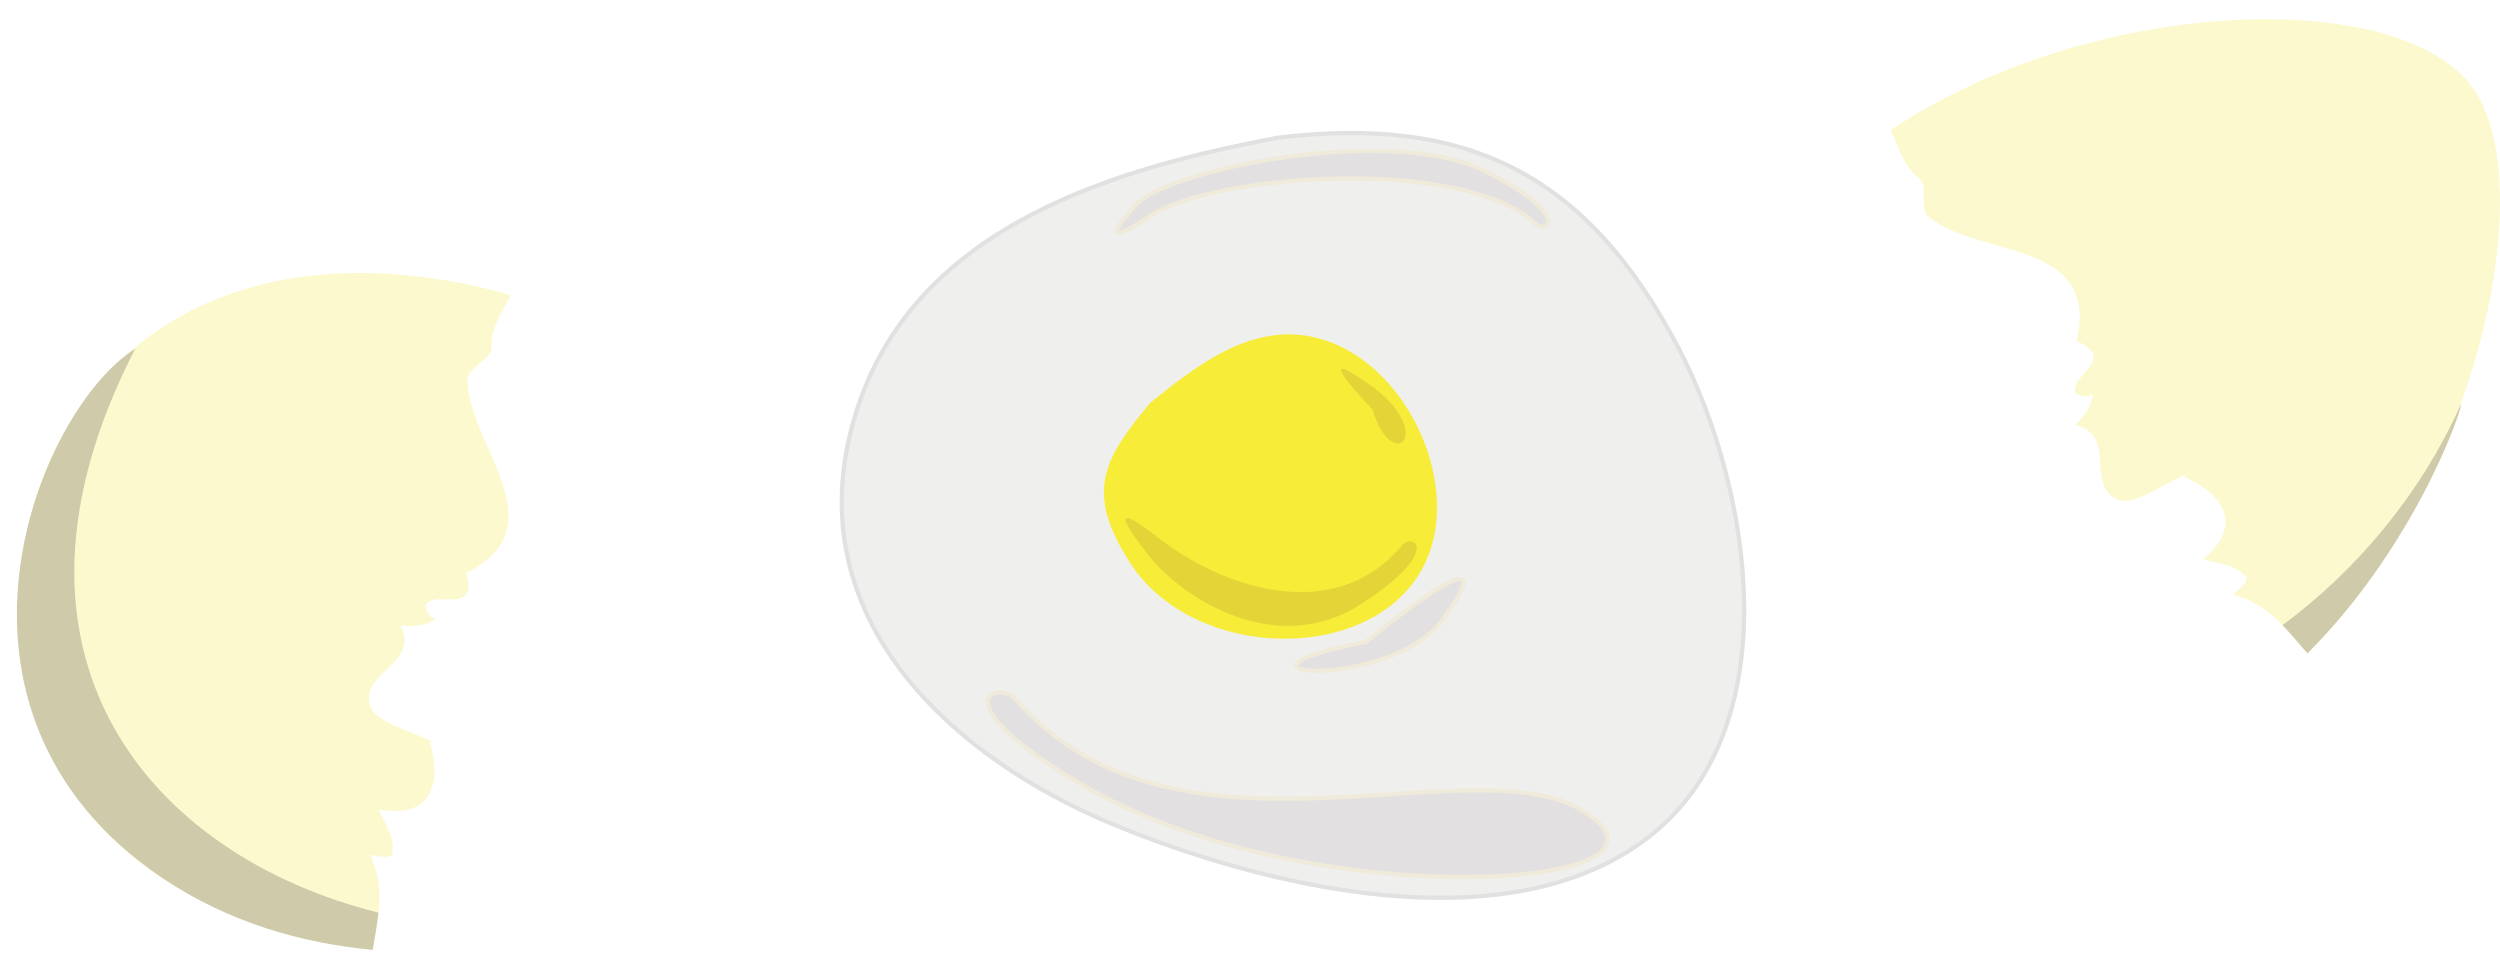
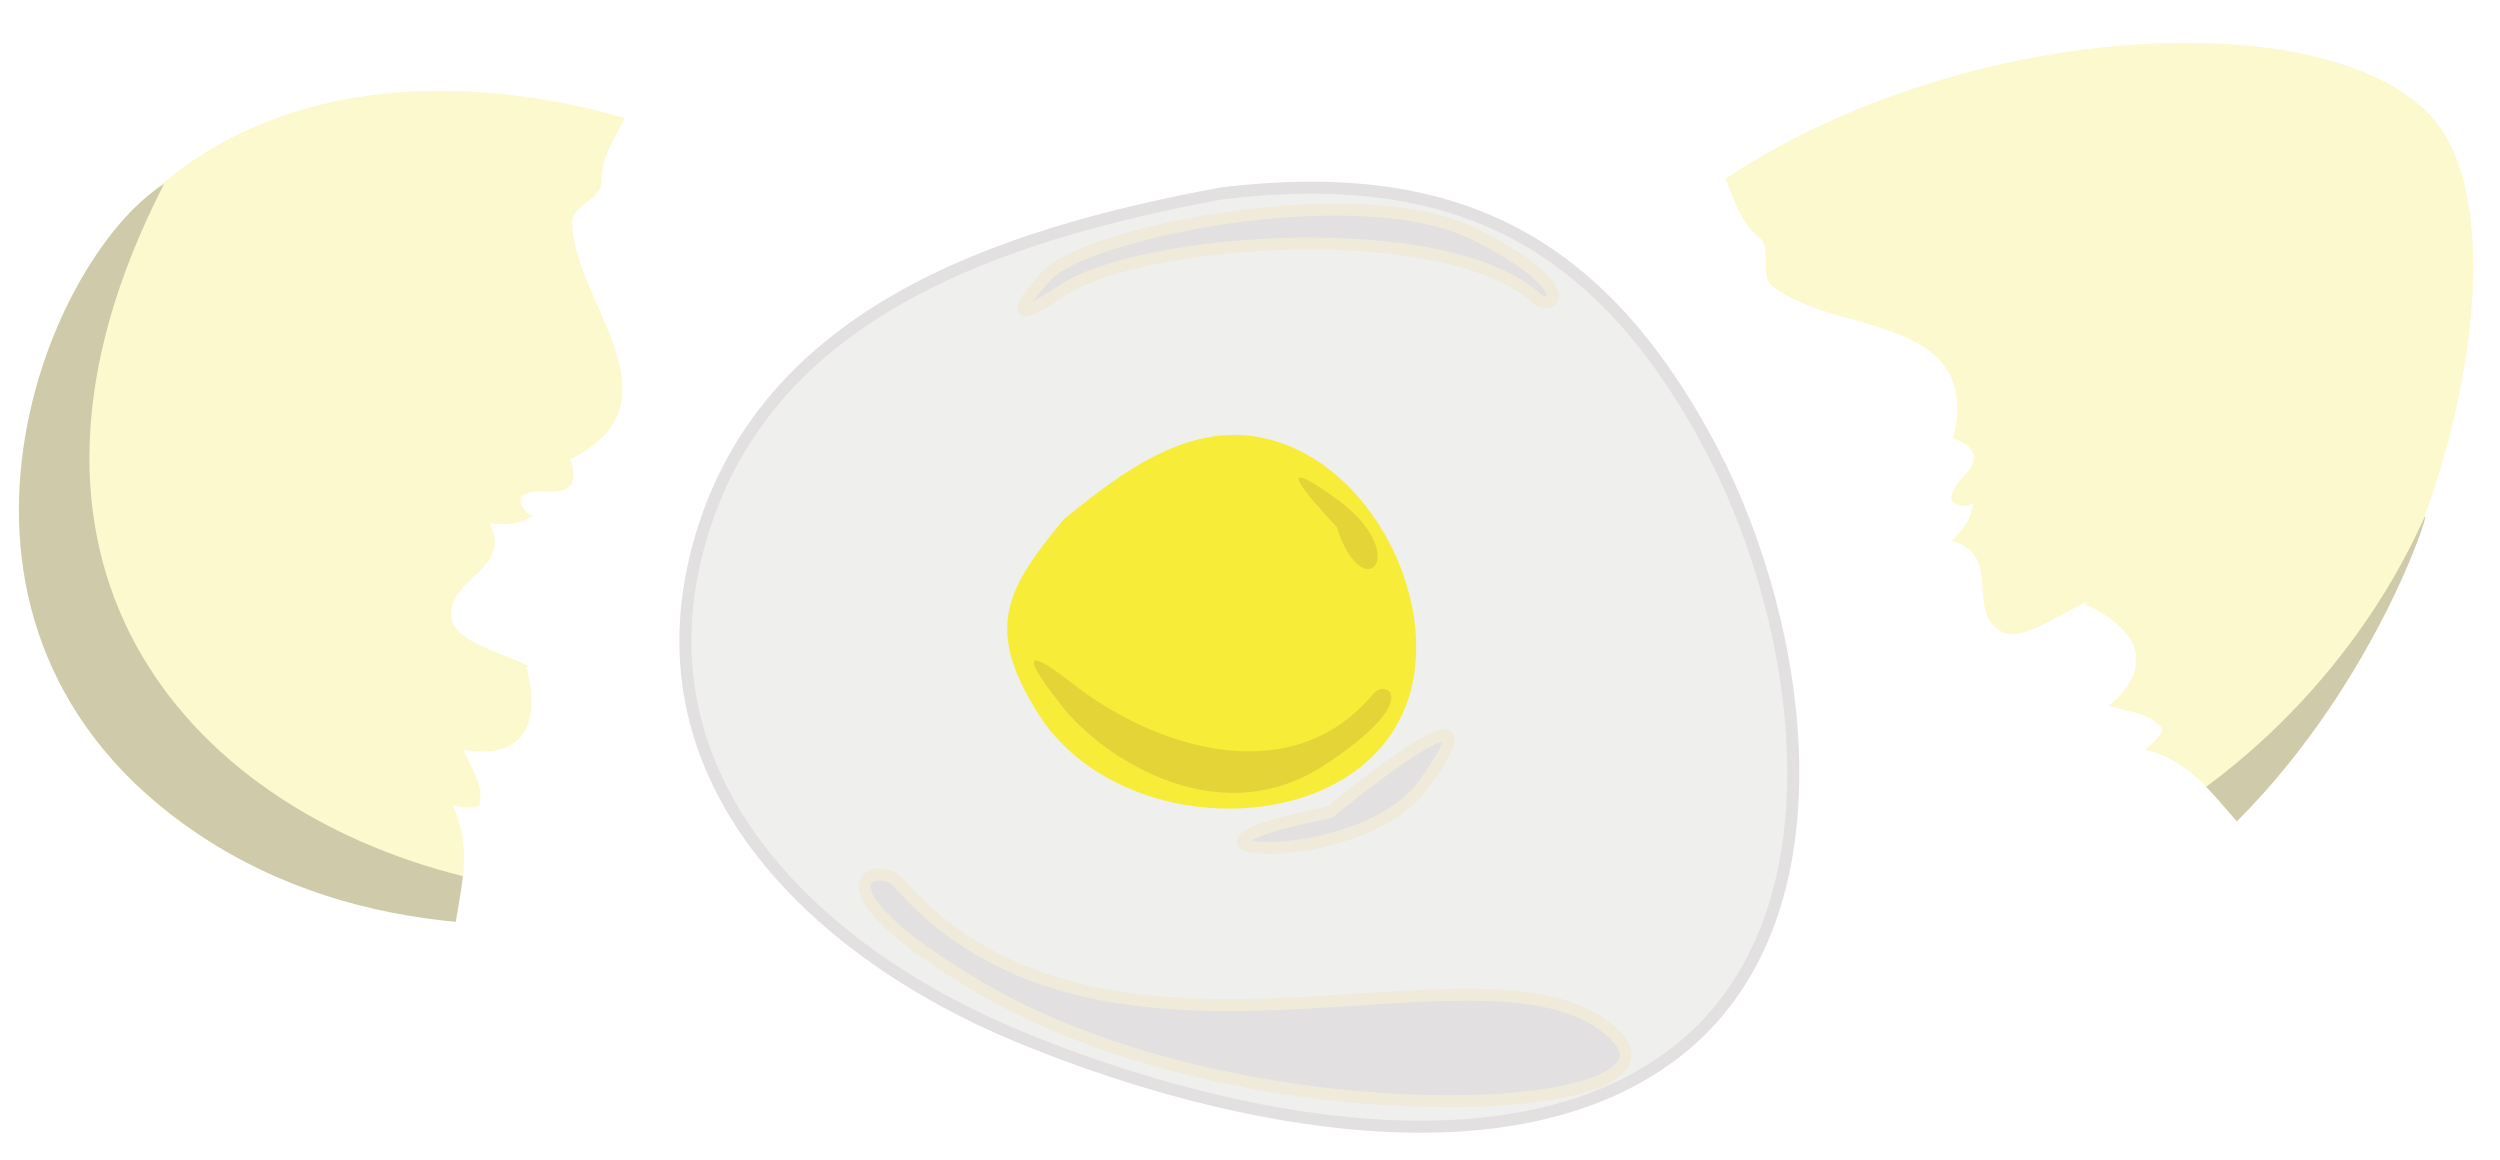
- <svg xmlns="http://www.w3.org/2000/svg" version="1.1" id="Layer_1" x="0px" y="0px" width="593.878px" height="226.531px" viewBox="0 0 593.878 226.531" enable-background="new 0 0 593.878 226.531" xml:space="preserve">
-   <path fill="#EFEFED" stroke="#E2E0E1" stroke-miterlimit="10" d="M303.809,32.677c43.605-5.176,72.783,7.631,94.939,50.021  c17.248,32.995,26.77,90.352-7.482,116.436c-33.824,25.756-91.871,11.25-127.181-3.453c-37.445-15.592-72.611-47.488-62.305-91.879  C212.928,55.781,261.146,40.618,303.809,32.677z" />
-   <path fill="#F7ED38" d="M273.167,95.755c11.33-9.168,24.739-19.632,40.246-15.335c15.625,4.33,26.51,21.295,27.809,36.854  c3.346,40.077-54.823,44.834-72.966,16.143C257.701,116.727,262.072,109.218,273.167,95.755z" />
-   <path fill="#E5D438" d="M271.909,130.698c6.849,9.857,30.234,26.59,51.58,12.693c19.488-12.689,12.092-16.887,9.592-13.887  c-16.107,19.33-42.853,10.063-58.042-1.846C259.849,115.75,271.909,130.698,271.909,130.698z" />
-   <path fill="#E2E0E1" stroke="#EFEADA" stroke-miterlimit="10" d="M269.629,48.869c6.57-8.311,60.644-19.69,83.345-8.115  c20.723,10.57,14.508,14.865,11.779,12.356c-17.57-16.163-76.681-11.774-91.746-1.704C257.943,61.476,269.629,48.869,269.629,48.869  z" />
-   <path fill="#E2E0E1" stroke="#EFEADA" stroke-miterlimit="10" d="M379.934,195.651c16.15,16.082-71.895,20.732-122.833-9.223  c-34.719-20.422-19.762-24.773-15.951-20.412C281.379,212.069,356.771,172.586,379.934,195.651z" />
-   <path fill="#E5D438" d="M325.998,97.234c5.004,16.021,15.238,5.349-0.525-5.788C309.709,80.309,325.998,97.234,325.998,97.234z" />
-   <path fill="#E2E0E1" stroke="#EFEADA" stroke-miterlimit="10" d="M324.547,152.477c-41.316,7.971,5.57,12.152,18.34-5.506  C360.238,122.97,324.547,152.477,324.547,152.477z" />
+ <svg xmlns="http://www.w3.org/2000/svg" version="1.1" id="Layer_1" x="0px" y="0px" width="208px" height="96.432px" viewBox="69.439 0 208 96.432" enable-background="new 69.439 0 208 96.432" xml:space="preserve">
+   <path fill="#EFEFED" stroke="#E2E0E1" stroke-miterlimit="10" d="M171.118,16.082c18.75-2.226,31.297,3.282,40.825,21.51  c7.417,14.188,11.511,38.852-3.217,50.068c-14.544,11.076-39.505,4.838-54.689-1.484c-16.102-6.705-31.224-20.42-26.792-39.509  C132.038,26.017,152.772,19.497,171.118,16.082z" />
+   <path fill="#F7ED38" d="M157.941,43.206c4.872-3.942,10.638-8.441,17.307-6.594c6.719,1.862,11.399,9.157,11.958,15.847  c1.439,17.234-23.574,19.279-31.376,6.942C151.291,52.224,153.17,48.996,157.941,43.206z" />
+   <path fill="#E5D438" d="M157.4,58.232c2.945,4.238,13.001,11.434,22.18,5.458c8.38-5.456,5.2-7.261,4.125-5.971  c-6.926,8.312-18.427,4.327-24.958-0.794C152.215,51.804,157.4,58.232,157.4,58.232z" />
+   <path fill="#E2E0E1" stroke="#EFEADA" stroke-miterlimit="10" d="M156.42,23.045c2.825-3.574,26.078-8.467,35.839-3.49  c8.911,4.545,6.238,6.393,5.065,5.313c-7.556-6.95-32.974-5.063-39.452-0.733C151.395,28.466,156.42,23.045,156.42,23.045z" />
+   <path fill="#E2E0E1" stroke="#EFEADA" stroke-miterlimit="10" d="M203.853,86.162c6.944,6.916-30.916,8.916-52.82-3.966  c-14.929-8.781-8.498-10.652-6.859-8.777C161.473,93.222,193.892,76.245,203.853,86.162z" />
+   <path fill="#E5D438" d="M180.659,43.842c2.152,6.889,6.553,2.3-0.226-2.489C173.655,36.564,180.659,43.842,180.659,43.842z" />
+   <path fill="#E2E0E1" stroke="#EFEADA" stroke-miterlimit="10" d="M180.035,67.597c-17.766,3.428,2.395,5.226,7.887-2.368  C195.383,54.909,180.035,67.597,180.035,67.597z" />
  <g>
-     <path fill="#FCF9CE" d="M455.649,42.181c2.688,1.665-0.002,7.811,2.686,9.476c11.906,9.604,40.717,5.125,34.953,29.452   c0,0,3.457,1.023,3.967,3.2c0.385,3.585-4.736,5.25-4.354,8.835c0.641,0.768,2.689,1.664,4.227,0.384   c-0.256,2.816-1.922,5.505-4.227,7.426c9.73,2.306,3.072,13.061,9.09,17.157c3.969,3.203,11.65-3.199,17.541-5.502l-0.768,0.639   c10.242,4.482,13.826,11.91,4.605,19.59c3.457,1.025,7.684,1.41,9.604,3.715c2.049,0.896-1.023,3.457-2.561,4.736   c8.391,2.119,12.688,8.178,17.67,13.854c40.734-39.982,56.424-113.856,38.381-135.512C567.243-3.439,495.833-0.27,449.183,30.877   C451.03,35.047,451.899,38.952,455.649,42.181z" />
-     <path fill="#CECAAA" d="M584.282,96.718c-9.25,20.492-24.273,38.656-42.076,51.792c2.068,2.115,3.949,4.439,5.939,6.701   C576.185,127.157,586.722,91.314,584.282,96.718z" />
+     <path fill="#FCF9CE" d="M215.771,19.739c1.156,0.716-0.002,3.358,1.155,4.075c5.12,4.129,17.509,2.204,15.03,12.665   c0,0,1.486,0.44,1.706,1.376c0.166,1.542-2.037,2.258-1.872,3.799c0.275,0.33,1.156,0.715,1.817,0.165   c-0.11,1.21-0.826,2.367-1.817,3.193c4.184,0.991,1.32,5.616,3.909,7.377c1.707,1.377,5.009-1.375,7.543-2.366l-0.331,0.275   c4.404,1.928,5.945,5.122,1.98,8.424c1.486,0.441,3.304,0.606,4.129,1.598c0.881,0.385-0.439,1.486-1.101,2.037   c3.608,0.911,5.456,3.517,7.599,5.957c17.516-17.192,24.263-48.959,16.504-58.271c-8.264-9.92-38.971-8.558-59.031,4.836   C213.784,16.671,214.158,18.351,215.771,19.739z" />
+     <path fill="#CECAAA" d="M271.084,43.19c-3.978,8.812-10.438,16.623-18.093,22.271c0.889,0.91,1.698,1.909,2.553,2.881   C267.602,56.28,272.133,40.867,271.084,43.19z" />
  </g>
  <g>
-     <path fill="#FCF9CE" d="M87.955,203.108c1.965,0.367,5.898,1.104,5.282-1.047c0.552-2.949-1.844-6.449-3.258-9.766   c11.795,2.209,15.233-5.287,12.159-16.037l0.983,0.186c-5.53-3.07-15.358-4.91-15.421-10.01c-0.677-7.248,11.854-8.971,7.43-17.939   c2.949,0.553,6.081,0.121,8.415-1.477c-1.966-0.367-2.581-2.518-2.396-3.502c2.518-2.58,7.064,0.307,9.583-2.273   c1.351-1.781-0.063-5.1-0.063-5.1c22.419-11.063,0.607-30.407,0.419-45.704c-0.43-3.132,6.019-4.977,5.588-8.109   c0.099-4.946,2.556-8.104,4.591-12.186c-4.061-1.216-8.151-2.229-12.257-2.998C50.571,56.202,13.925,85.744,5.8,129.131   c-8.125,43.385,15.348,84.189,73.788,95.133c2.948,0.551,5.937,0.975,8.954,1.287C89.74,218.096,91.669,210.922,87.955,203.108z" />
-     <path fill="#CECAAA" d="M89.908,216.799C35.557,203.27-5.299,155.473,32.116,82.852c-23.224,14.563-52.415,86.122,6.551,125.782   c15.808,10.633,33.287,15.445,49.86,17.01C89.002,222.668,89.595,219.739,89.908,216.799z" />
+     <path fill="#FCF9CE" d="M107.109,67.008c0.845,0.158,2.537,0.475,2.271-0.45c0.237-1.268-0.793-2.773-1.401-4.199   c5.072,0.95,6.55-2.273,5.229-6.896l0.423,0.08c-2.378-1.32-6.604-2.111-6.631-4.304c-0.291-3.117,5.097-3.857,3.195-7.714   c1.268,0.238,2.615,0.052,3.619-0.635c-0.845-0.158-1.11-1.083-1.03-1.506c1.083-1.109,3.038,0.132,4.121-0.977   c0.581-0.766-0.027-2.193-0.027-2.193c9.64-4.757,0.261-13.075,0.18-19.653c-0.185-1.347,2.588-2.14,2.403-3.487   c0.042-2.127,1.099-3.485,1.974-5.24c-1.746-0.523-3.505-0.958-5.271-1.289c-25.129-4.706-40.888,7.997-44.381,26.654   c-3.494,18.656,6.6,36.202,31.729,40.908c1.268,0.237,2.553,0.419,3.85,0.553C107.877,73.454,108.706,70.369,107.109,67.008z" />
+     <path fill="#CECAAA" d="M107.949,72.896c-23.372-5.818-40.94-26.371-24.852-57.599c-9.986,6.262-22.539,37.034,2.817,54.087   c6.798,4.573,14.314,6.642,21.44,7.315C107.559,75.42,107.814,74.16,107.949,72.896z" />
  </g>
</svg>
